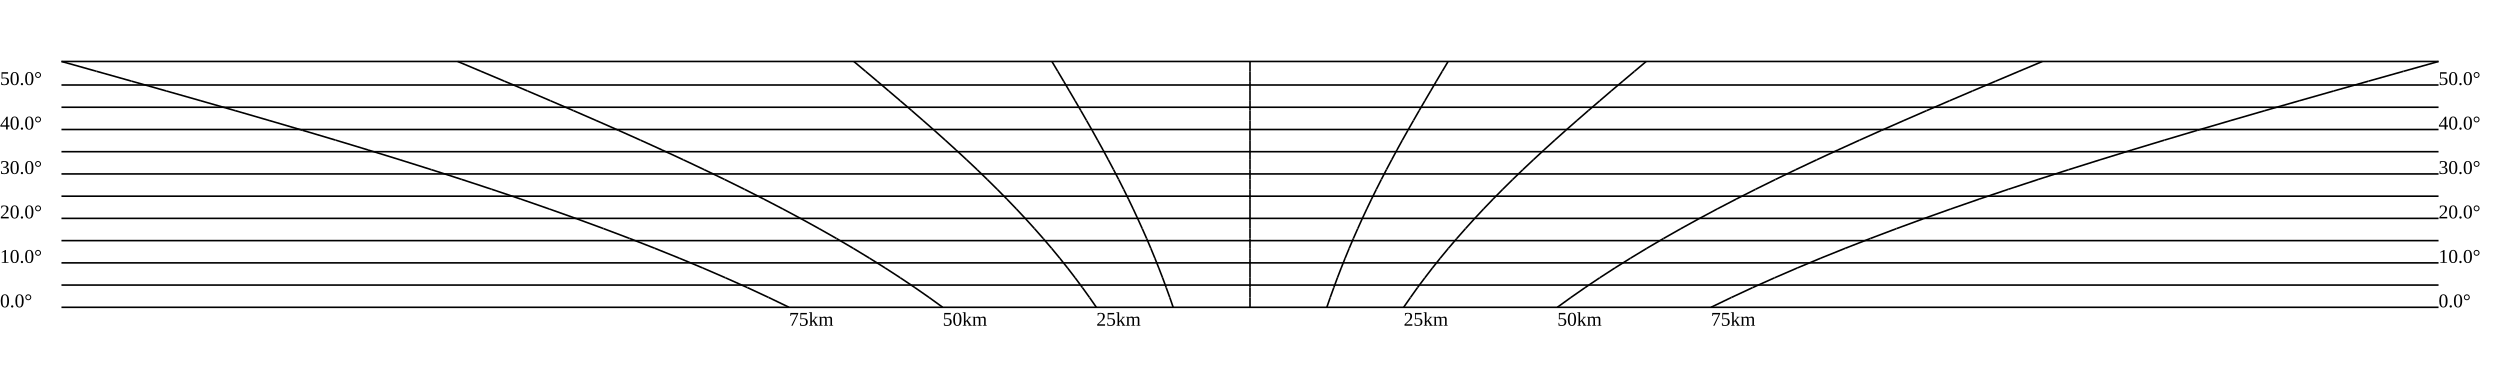
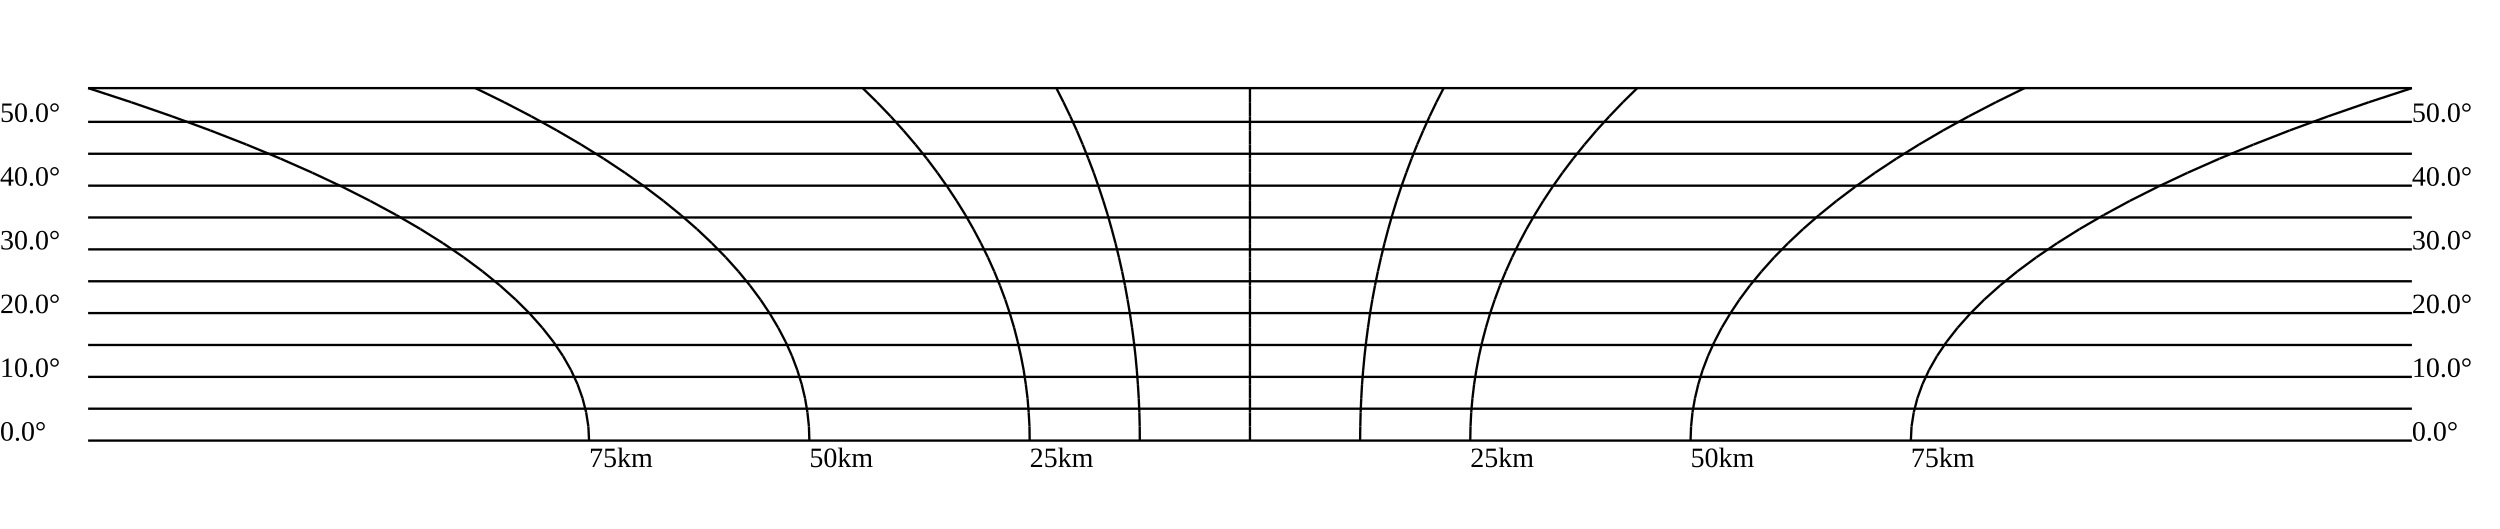
- <svg xmlns="http://www.w3.org/2000/svg" baseProfile="full" height="6.0cm" version="1.1" width="40.676cm">
+ <svg xmlns="http://www.w3.org/2000/svg" baseProfile="full" height="6.0cm" version="1.1" width="28.371cm">
  <defs />
  <g font-size="12">
-     <text x="39.676cm" y="5.0cm">0.0°</text>
+     <text x="27.371cm" y="5.0cm">0.0°</text>
    <text x="0.0cm" y="5.0cm">0.0°</text>
-     <text x="39.676cm" y="4.277cm">10.0°</text>
+     <text x="27.371cm" y="4.277cm">10.0°</text>
    <text x="0.0cm" y="4.277cm">10.0°</text>
-     <text x="39.676cm" y="3.553cm">20.0°</text>
+     <text x="27.371cm" y="3.553cm">20.0°</text>
    <text x="0.0cm" y="3.553cm">20.0°</text>
-     <text x="39.676cm" y="2.83cm">30.0°</text>
+     <text x="27.371cm" y="2.83cm">30.0°</text>
    <text x="0.0cm" y="2.83cm">30.0°</text>
-     <text x="39.676cm" y="2.107cm">40.0°</text>
+     <text x="27.371cm" y="2.107cm">40.0°</text>
    <text x="0.0cm" y="2.107cm">40.0°</text>
-     <text x="39.676cm" y="1.383cm">50.0°</text>
+     <text x="27.371cm" y="1.383cm">50.0°</text>
    <text x="0.0cm" y="1.383cm">50.0°</text>
  </g>
  <g id="vertical" stroke="black">
-     <line x1="20.338cm" x2="20.338cm" y1="1.0cm" y2="1.16cm" />
-     <line x1="20.338cm" x2="20.338cm" y1="1.16cm" y2="1.32cm" />
-     <line x1="20.338cm" x2="20.338cm" y1="1.32cm" y2="1.48cm" />
-     <line x1="20.338cm" x2="20.338cm" y1="1.48cm" y2="1.64cm" />
-     <line x1="20.338cm" x2="20.338cm" y1="1.64cm" y2="1.8cm" />
-     <line x1="20.338cm" x2="20.338cm" y1="1.8cm" y2="1.96cm" />
-     <line x1="20.338cm" x2="20.338cm" y1="1.96cm" y2="2.12cm" />
-     <line x1="20.338cm" x2="20.338cm" y1="2.12cm" y2="2.28cm" />
-     <line x1="20.338cm" x2="20.338cm" y1="2.28cm" y2="2.44cm" />
-     <line x1="20.338cm" x2="20.338cm" y1="2.44cm" y2="2.6cm" />
-     <line x1="20.338cm" x2="20.338cm" y1="2.6cm" y2="2.76cm" />
-     <line x1="20.338cm" x2="20.338cm" y1="2.76cm" y2="2.92cm" />
-     <line x1="20.338cm" x2="20.338cm" y1="2.92cm" y2="3.08cm" />
-     <line x1="20.338cm" x2="20.338cm" y1="3.08cm" y2="3.24cm" />
-     <line x1="20.338cm" x2="20.338cm" y1="3.24cm" y2="3.4cm" />
-     <line x1="20.338cm" x2="20.338cm" y1="3.4cm" y2="3.56cm" />
-     <line x1="20.338cm" x2="20.338cm" y1="3.56cm" y2="3.72cm" />
-     <line x1="20.338cm" x2="20.338cm" y1="3.72cm" y2="3.88cm" />
-     <line x1="20.338cm" x2="20.338cm" y1="3.88cm" y2="4.04cm" />
-     <line x1="20.338cm" x2="20.338cm" y1="4.04cm" y2="4.2cm" />
-     <line x1="20.338cm" x2="20.338cm" y1="4.2cm" y2="4.36cm" />
-     <line x1="20.338cm" x2="20.338cm" y1="4.36cm" y2="4.52cm" />
-     <line x1="20.338cm" x2="20.338cm" y1="4.52cm" y2="4.68cm" />
-     <line x1="20.338cm" x2="20.338cm" y1="4.68cm" y2="4.84cm" />
-     <line x1="20.338cm" x2="20.338cm" y1="4.84cm" y2="5.0cm" />
-     <line x1="27.838cm" x2="28.17cm" y1="5.0cm" y2="4.84cm" />
-     <line x1="28.17cm" x2="28.514cm" y1="4.84cm" y2="4.68cm" />
-     <line x1="28.514cm" x2="28.872cm" y1="4.68cm" y2="4.52cm" />
-     <line x1="28.872cm" x2="29.242cm" y1="4.52cm" y2="4.36cm" />
-     <line x1="29.242cm" x2="29.625cm" y1="4.36cm" y2="4.2cm" />
-     <line x1="29.625cm" x2="30.022cm" y1="4.2cm" y2="4.04cm" />
-     <line x1="30.022cm" x2="30.432cm" y1="4.04cm" y2="3.88cm" />
-     <line x1="30.432cm" x2="30.855cm" y1="3.88cm" y2="3.72cm" />
-     <line x1="30.855cm" x2="31.291cm" y1="3.72cm" y2="3.56cm" />
-     <line x1="31.291cm" x2="31.74cm" y1="3.56cm" y2="3.4cm" />
-     <line x1="31.74cm" x2="32.201cm" y1="3.4cm" y2="3.24cm" />
-     <line x1="32.201cm" x2="32.675cm" y1="3.24cm" y2="3.08cm" />
-     <line x1="32.675cm" x2="33.161cm" y1="3.08cm" y2="2.92cm" />
-     <line x1="33.161cm" x2="33.659cm" y1="2.92cm" y2="2.76cm" />
-     <line x1="33.659cm" x2="34.168cm" y1="2.76cm" y2="2.6cm" />
-     <line x1="34.168cm" x2="34.687cm" y1="2.6cm" y2="2.44cm" />
-     <line x1="34.687cm" x2="35.215cm" y1="2.44cm" y2="2.28cm" />
-     <line x1="35.215cm" x2="35.752cm" y1="2.28cm" y2="2.12cm" />
-     <line x1="35.752cm" x2="36.298cm" y1="2.12cm" y2="1.96cm" />
-     <line x1="36.298cm" x2="36.85cm" y1="1.96cm" y2="1.8cm" />
-     <line x1="36.85cm" x2="37.408cm" y1="1.8cm" y2="1.64cm" />
-     <line x1="37.408cm" x2="37.971cm" y1="1.64cm" y2="1.48cm" />
-     <line x1="37.971cm" x2="38.537cm" y1="1.48cm" y2="1.32cm" />
-     <line x1="38.537cm" x2="39.106cm" y1="1.32cm" y2="1.16cm" />
-     <line x1="39.106cm" x2="39.676cm" y1="1.16cm" y2="1.0cm" />
-     <line x1="12.838cm" x2="12.506cm" y1="5.0cm" y2="4.84cm" />
-     <line x1="12.506cm" x2="12.162cm" y1="4.84cm" y2="4.68cm" />
-     <line x1="12.162cm" x2="11.804cm" y1="4.68cm" y2="4.52cm" />
-     <line x1="11.804cm" x2="11.434cm" y1="4.52cm" y2="4.36cm" />
-     <line x1="11.434cm" x2="11.051cm" y1="4.36cm" y2="4.2cm" />
-     <line x1="11.051cm" x2="10.654cm" y1="4.2cm" y2="4.04cm" />
-     <line x1="10.654cm" x2="10.244cm" y1="4.04cm" y2="3.88cm" />
-     <line x1="10.244cm" x2="9.821cm" y1="3.88cm" y2="3.72cm" />
-     <line x1="9.821cm" x2="9.385cm" y1="3.72cm" y2="3.56cm" />
-     <line x1="9.385cm" x2="8.936cm" y1="3.56cm" y2="3.4cm" />
-     <line x1="8.936cm" x2="8.475cm" y1="3.4cm" y2="3.24cm" />
-     <line x1="8.475cm" x2="8.001cm" y1="3.24cm" y2="3.08cm" />
-     <line x1="8.001cm" x2="7.514cm" y1="3.08cm" y2="2.92cm" />
-     <line x1="7.514cm" x2="7.017cm" y1="2.92cm" y2="2.76cm" />
-     <line x1="7.017cm" x2="6.508cm" y1="2.76cm" y2="2.6cm" />
-     <line x1="6.508cm" x2="5.989cm" y1="2.6cm" y2="2.44cm" />
-     <line x1="5.989cm" x2="5.461cm" y1="2.44cm" y2="2.28cm" />
-     <line x1="5.461cm" x2="4.923cm" y1="2.28cm" y2="2.12cm" />
-     <line x1="4.923cm" x2="4.378cm" y1="2.12cm" y2="1.96cm" />
-     <line x1="4.378cm" x2="3.826cm" y1="1.96cm" y2="1.8cm" />
-     <line x1="3.826cm" x2="3.268cm" y1="1.8cm" y2="1.64cm" />
-     <line x1="3.268cm" x2="2.705cm" y1="1.64cm" y2="1.48cm" />
-     <line x1="2.705cm" x2="2.139cm" y1="1.48cm" y2="1.32cm" />
-     <line x1="2.139cm" x2="1.57cm" y1="1.32cm" y2="1.16cm" />
-     <line x1="1.57cm" x2="1.0cm" y1="1.16cm" y2="1.0cm" />
-     <line x1="25.338cm" x2="25.559cm" y1="5.0cm" y2="4.84cm" />
-     <line x1="25.559cm" x2="25.789cm" y1="4.84cm" y2="4.68cm" />
-     <line x1="25.789cm" x2="26.027cm" y1="4.68cm" y2="4.52cm" />
-     <line x1="26.027cm" x2="26.274cm" y1="4.52cm" y2="4.36cm" />
-     <line x1="26.274cm" x2="26.53cm" y1="4.36cm" y2="4.2cm" />
-     <line x1="26.53cm" x2="26.794cm" y1="4.2cm" y2="4.04cm" />
-     <line x1="26.794cm" x2="27.067cm" y1="4.04cm" y2="3.88cm" />
-     <line x1="27.067cm" x2="27.349cm" y1="3.88cm" y2="3.72cm" />
-     <line x1="27.349cm" x2="27.64cm" y1="3.72cm" y2="3.56cm" />
-     <line x1="27.64cm" x2="27.939cm" y1="3.56cm" y2="3.4cm" />
-     <line x1="27.939cm" x2="28.247cm" y1="3.4cm" y2="3.24cm" />
-     <line x1="28.247cm" x2="28.563cm" y1="3.24cm" y2="3.08cm" />
-     <line x1="28.563cm" x2="28.887cm" y1="3.08cm" y2="2.92cm" />
-     <line x1="28.887cm" x2="29.219cm" y1="2.92cm" y2="2.76cm" />
-     <line x1="29.219cm" x2="29.558cm" y1="2.76cm" y2="2.6cm" />
-     <line x1="29.558cm" x2="29.904cm" y1="2.6cm" y2="2.44cm" />
-     <line x1="29.904cm" x2="30.256cm" y1="2.44cm" y2="2.28cm" />
-     <line x1="30.256cm" x2="30.614cm" y1="2.28cm" y2="2.12cm" />
-     <line x1="30.614cm" x2="30.978cm" y1="2.12cm" y2="1.96cm" />
-     <line x1="30.978cm" x2="31.346cm" y1="1.96cm" y2="1.8cm" />
-     <line x1="31.346cm" x2="31.718cm" y1="1.8cm" y2="1.64cm" />
-     <line x1="31.718cm" x2="32.093cm" y1="1.64cm" y2="1.48cm" />
-     <line x1="32.093cm" x2="32.471cm" y1="1.48cm" y2="1.32cm" />
-     <line x1="32.471cm" x2="32.85cm" y1="1.32cm" y2="1.16cm" />
-     <line x1="32.85cm" x2="33.23cm" y1="1.16cm" y2="1.0cm" />
-     <line x1="15.338cm" x2="15.117cm" y1="5.0cm" y2="4.84cm" />
-     <line x1="15.117cm" x2="14.887cm" y1="4.84cm" y2="4.68cm" />
-     <line x1="14.887cm" x2="14.649cm" y1="4.68cm" y2="4.52cm" />
-     <line x1="14.649cm" x2="14.402cm" y1="4.52cm" y2="4.36cm" />
-     <line x1="14.402cm" x2="14.146cm" y1="4.36cm" y2="4.2cm" />
-     <line x1="14.146cm" x2="13.882cm" y1="4.2cm" y2="4.04cm" />
-     <line x1="13.882cm" x2="13.609cm" y1="4.04cm" y2="3.88cm" />
-     <line x1="13.609cm" x2="13.327cm" y1="3.88cm" y2="3.72cm" />
-     <line x1="13.327cm" x2="13.036cm" y1="3.72cm" y2="3.56cm" />
-     <line x1="13.036cm" x2="12.737cm" y1="3.56cm" y2="3.4cm" />
-     <line x1="12.737cm" x2="12.429cm" y1="3.4cm" y2="3.24cm" />
-     <line x1="12.429cm" x2="12.113cm" y1="3.24cm" y2="3.08cm" />
-     <line x1="12.113cm" x2="11.789cm" y1="3.08cm" y2="2.92cm" />
-     <line x1="11.789cm" x2="11.457cm" y1="2.92cm" y2="2.76cm" />
-     <line x1="11.457cm" x2="11.118cm" y1="2.76cm" y2="2.6cm" />
-     <line x1="11.118cm" x2="10.772cm" y1="2.6cm" y2="2.44cm" />
-     <line x1="10.772cm" x2="10.42cm" y1="2.44cm" y2="2.28cm" />
-     <line x1="10.42cm" x2="10.062cm" y1="2.28cm" y2="2.12cm" />
-     <line x1="10.062cm" x2="9.698cm" y1="2.12cm" y2="1.96cm" />
-     <line x1="9.698cm" x2="9.33cm" y1="1.96cm" y2="1.8cm" />
-     <line x1="9.33cm" x2="8.958cm" y1="1.8cm" y2="1.64cm" />
-     <line x1="8.958cm" x2="8.583cm" y1="1.64cm" y2="1.48cm" />
-     <line x1="8.583cm" x2="8.205cm" y1="1.48cm" y2="1.32cm" />
-     <line x1="8.205cm" x2="7.826cm" y1="1.32cm" y2="1.16cm" />
-     <line x1="7.826cm" x2="7.446cm" y1="1.16cm" y2="1.0cm" />
-     <line x1="22.838cm" x2="22.949cm" y1="5.0cm" y2="4.84cm" />
-     <line x1="22.949cm" x2="23.063cm" y1="4.84cm" y2="4.68cm" />
-     <line x1="23.063cm" x2="23.183cm" y1="4.68cm" y2="4.52cm" />
-     <line x1="23.183cm" x2="23.306cm" y1="4.52cm" y2="4.36cm" />
-     <line x1="23.306cm" x2="23.434cm" y1="4.36cm" y2="4.2cm" />
-     <line x1="23.434cm" x2="23.566cm" y1="4.2cm" y2="4.04cm" />
-     <line x1="23.566cm" x2="23.703cm" y1="4.04cm" y2="3.88cm" />
-     <line x1="23.703cm" x2="23.844cm" y1="3.88cm" y2="3.72cm" />
-     <line x1="23.844cm" x2="23.989cm" y1="3.72cm" y2="3.56cm" />
-     <line x1="23.989cm" x2="24.138cm" y1="3.56cm" y2="3.4cm" />
-     <line x1="24.138cm" x2="24.292cm" y1="3.4cm" y2="3.24cm" />
-     <line x1="24.292cm" x2="24.45cm" y1="3.24cm" y2="3.08cm" />
-     <line x1="24.45cm" x2="24.612cm" y1="3.08cm" y2="2.92cm" />
-     <line x1="24.612cm" x2="24.778cm" y1="2.92cm" y2="2.76cm" />
-     <line x1="24.778cm" x2="24.948cm" y1="2.76cm" y2="2.6cm" />
-     <line x1="24.948cm" x2="25.121cm" y1="2.6cm" y2="2.44cm" />
-     <line x1="25.121cm" x2="25.297cm" y1="2.44cm" y2="2.28cm" />
-     <line x1="25.297cm" x2="25.476cm" y1="2.28cm" y2="2.12cm" />
-     <line x1="25.476cm" x2="25.658cm" y1="2.12cm" y2="1.96cm" />
-     <line x1="25.658cm" x2="25.842cm" y1="1.96cm" y2="1.8cm" />
-     <line x1="25.842cm" x2="26.028cm" y1="1.8cm" y2="1.64cm" />
-     <line x1="26.028cm" x2="26.215cm" y1="1.64cm" y2="1.48cm" />
-     <line x1="26.215cm" x2="26.404cm" y1="1.48cm" y2="1.32cm" />
-     <line x1="26.404cm" x2="26.594cm" y1="1.32cm" y2="1.16cm" />
-     <line x1="26.594cm" x2="26.784cm" y1="1.16cm" y2="1.0cm" />
-     <line x1="17.838cm" x2="17.727cm" y1="5.0cm" y2="4.84cm" />
-     <line x1="17.727cm" x2="17.612cm" y1="4.84cm" y2="4.68cm" />
-     <line x1="17.612cm" x2="17.493cm" y1="4.68cm" y2="4.52cm" />
-     <line x1="17.493cm" x2="17.37cm" y1="4.52cm" y2="4.36cm" />
-     <line x1="17.37cm" x2="17.242cm" y1="4.36cm" y2="4.2cm" />
-     <line x1="17.242cm" x2="17.11cm" y1="4.2cm" y2="4.04cm" />
-     <line x1="17.11cm" x2="16.973cm" y1="4.04cm" y2="3.88cm" />
-     <line x1="16.973cm" x2="16.832cm" y1="3.88cm" y2="3.72cm" />
-     <line x1="16.832cm" x2="16.687cm" y1="3.72cm" y2="3.56cm" />
-     <line x1="16.687cm" x2="16.537cm" y1="3.56cm" y2="3.4cm" />
-     <line x1="16.537cm" x2="16.383cm" y1="3.4cm" y2="3.24cm" />
-     <line x1="16.383cm" x2="16.225cm" y1="3.24cm" y2="3.08cm" />
-     <line x1="16.225cm" x2="16.063cm" y1="3.08cm" y2="2.92cm" />
-     <line x1="16.063cm" x2="15.898cm" y1="2.92cm" y2="2.76cm" />
-     <line x1="15.898cm" x2="15.728cm" y1="2.76cm" y2="2.6cm" />
-     <line x1="15.728cm" x2="15.555cm" y1="2.6cm" y2="2.44cm" />
-     <line x1="15.555cm" x2="15.379cm" y1="2.44cm" y2="2.28cm" />
-     <line x1="15.379cm" x2="15.2cm" y1="2.28cm" y2="2.12cm" />
-     <line x1="15.2cm" x2="15.018cm" y1="2.12cm" y2="1.96cm" />
-     <line x1="15.018cm" x2="14.834cm" y1="1.96cm" y2="1.8cm" />
-     <line x1="14.834cm" x2="14.648cm" y1="1.8cm" y2="1.64cm" />
-     <line x1="14.648cm" x2="14.46cm" y1="1.64cm" y2="1.48cm" />
-     <line x1="14.46cm" x2="14.272cm" y1="1.48cm" y2="1.32cm" />
-     <line x1="14.272cm" x2="14.082cm" y1="1.32cm" y2="1.16cm" />
-     <line x1="14.082cm" x2="13.892cm" y1="1.16cm" y2="1.0cm" />
-     <line x1="21.588cm" x2="21.643cm" y1="5.0cm" y2="4.84cm" />
-     <line x1="21.643cm" x2="21.701cm" y1="4.84cm" y2="4.68cm" />
-     <line x1="21.701cm" x2="21.76cm" y1="4.68cm" y2="4.52cm" />
-     <line x1="21.76cm" x2="21.822cm" y1="4.52cm" y2="4.36cm" />
-     <line x1="21.822cm" x2="21.886cm" y1="4.36cm" y2="4.2cm" />
-     <line x1="21.886cm" x2="21.952cm" y1="4.2cm" y2="4.04cm" />
-     <line x1="21.952cm" x2="22.02cm" y1="4.04cm" y2="3.88cm" />
-     <line x1="22.02cm" x2="22.091cm" y1="3.88cm" y2="3.72cm" />
-     <line x1="22.091cm" x2="22.163cm" y1="3.72cm" y2="3.56cm" />
-     <line x1="22.163cm" x2="22.238cm" y1="3.56cm" y2="3.4cm" />
-     <line x1="22.238cm" x2="22.315cm" y1="3.4cm" y2="3.24cm" />
-     <line x1="22.315cm" x2="22.394cm" y1="3.24cm" y2="3.08cm" />
-     <line x1="22.394cm" x2="22.475cm" y1="3.08cm" y2="2.92cm" />
-     <line x1="22.475cm" x2="22.558cm" y1="2.92cm" y2="2.76cm" />
-     <line x1="22.558cm" x2="22.643cm" y1="2.76cm" y2="2.6cm" />
-     <line x1="22.643cm" x2="22.729cm" y1="2.6cm" y2="2.44cm" />
-     <line x1="22.729cm" x2="22.817cm" y1="2.44cm" y2="2.28cm" />
-     <line x1="22.817cm" x2="22.907cm" y1="2.28cm" y2="2.12cm" />
-     <line x1="22.907cm" x2="22.998cm" y1="2.12cm" y2="1.96cm" />
-     <line x1="22.998cm" x2="23.09cm" y1="1.96cm" y2="1.8cm" />
-     <line x1="23.09cm" x2="23.183cm" y1="1.8cm" y2="1.64cm" />
-     <line x1="23.183cm" x2="23.277cm" y1="1.64cm" y2="1.48cm" />
-     <line x1="23.277cm" x2="23.371cm" y1="1.48cm" y2="1.32cm" />
-     <line x1="23.371cm" x2="23.466cm" y1="1.32cm" y2="1.16cm" />
-     <line x1="23.466cm" x2="23.561cm" y1="1.16cm" y2="1.0cm" />
-     <line x1="19.088cm" x2="19.033cm" y1="5.0cm" y2="4.84cm" />
-     <line x1="19.033cm" x2="18.975cm" y1="4.84cm" y2="4.68cm" />
-     <line x1="18.975cm" x2="18.916cm" y1="4.68cm" y2="4.52cm" />
-     <line x1="18.916cm" x2="18.854cm" y1="4.52cm" y2="4.36cm" />
-     <line x1="18.854cm" x2="18.79cm" y1="4.36cm" y2="4.2cm" />
-     <line x1="18.79cm" x2="18.724cm" y1="4.2cm" y2="4.04cm" />
-     <line x1="18.724cm" x2="18.656cm" y1="4.04cm" y2="3.88cm" />
-     <line x1="18.656cm" x2="18.585cm" y1="3.88cm" y2="3.72cm" />
-     <line x1="18.585cm" x2="18.512cm" y1="3.72cm" y2="3.56cm" />
-     <line x1="18.512cm" x2="18.438cm" y1="3.56cm" y2="3.4cm" />
-     <line x1="18.438cm" x2="18.361cm" y1="3.4cm" y2="3.24cm" />
-     <line x1="18.361cm" x2="18.282cm" y1="3.24cm" y2="3.08cm" />
-     <line x1="18.282cm" x2="18.201cm" y1="3.08cm" y2="2.92cm" />
-     <line x1="18.201cm" x2="18.118cm" y1="2.92cm" y2="2.76cm" />
-     <line x1="18.118cm" x2="18.033cm" y1="2.76cm" y2="2.6cm" />
-     <line x1="18.033cm" x2="17.947cm" y1="2.6cm" y2="2.44cm" />
-     <line x1="17.947cm" x2="17.858cm" y1="2.44cm" y2="2.28cm" />
-     <line x1="17.858cm" x2="17.769cm" y1="2.28cm" y2="2.12cm" />
-     <line x1="17.769cm" x2="17.678cm" y1="2.12cm" y2="1.96cm" />
-     <line x1="17.678cm" x2="17.586cm" y1="1.96cm" y2="1.8cm" />
-     <line x1="17.586cm" x2="17.493cm" y1="1.8cm" y2="1.64cm" />
-     <line x1="17.493cm" x2="17.399cm" y1="1.64cm" y2="1.48cm" />
-     <line x1="17.399cm" x2="17.305cm" y1="1.48cm" y2="1.32cm" />
-     <line x1="17.305cm" x2="17.21cm" y1="1.32cm" y2="1.16cm" />
-     <line x1="17.21cm" x2="17.115cm" y1="1.16cm" y2="1.0cm" />
+     <line x1="14.185cm" x2="14.185cm" y1="1.0cm" y2="1.16cm" />
+     <line x1="14.185cm" x2="14.185cm" y1="1.16cm" y2="1.32cm" />
+     <line x1="14.185cm" x2="14.185cm" y1="1.32cm" y2="1.48cm" />
+     <line x1="14.185cm" x2="14.185cm" y1="1.48cm" y2="1.64cm" />
+     <line x1="14.185cm" x2="14.185cm" y1="1.64cm" y2="1.8cm" />
+     <line x1="14.185cm" x2="14.185cm" y1="1.8cm" y2="1.96cm" />
+     <line x1="14.185cm" x2="14.185cm" y1="1.96cm" y2="2.12cm" />
+     <line x1="14.185cm" x2="14.185cm" y1="2.12cm" y2="2.28cm" />
+     <line x1="14.185cm" x2="14.185cm" y1="2.28cm" y2="2.44cm" />
+     <line x1="14.185cm" x2="14.185cm" y1="2.44cm" y2="2.6cm" />
+     <line x1="14.185cm" x2="14.185cm" y1="2.6cm" y2="2.76cm" />
+     <line x1="14.185cm" x2="14.185cm" y1="2.76cm" y2="2.92cm" />
+     <line x1="14.185cm" x2="14.185cm" y1="2.92cm" y2="3.08cm" />
+     <line x1="14.185cm" x2="14.185cm" y1="3.08cm" y2="3.24cm" />
+     <line x1="14.185cm" x2="14.185cm" y1="3.24cm" y2="3.4cm" />
+     <line x1="14.185cm" x2="14.185cm" y1="3.4cm" y2="3.56cm" />
+     <line x1="14.185cm" x2="14.185cm" y1="3.56cm" y2="3.72cm" />
+     <line x1="14.185cm" x2="14.185cm" y1="3.72cm" y2="3.88cm" />
+     <line x1="14.185cm" x2="14.185cm" y1="3.88cm" y2="4.04cm" />
+     <line x1="14.185cm" x2="14.185cm" y1="4.04cm" y2="4.2cm" />
+     <line x1="14.185cm" x2="14.185cm" y1="4.2cm" y2="4.36cm" />
+     <line x1="14.185cm" x2="14.185cm" y1="4.36cm" y2="4.52cm" />
+     <line x1="14.185cm" x2="14.185cm" y1="4.52cm" y2="4.68cm" />
+     <line x1="14.185cm" x2="14.185cm" y1="4.68cm" y2="4.84cm" />
+     <line x1="14.185cm" x2="14.185cm" y1="4.84cm" y2="5.0cm" />
+     <line x1="21.685cm" x2="21.693cm" y1="5.0cm" y2="4.84cm" />
+     <line x1="21.693cm" x2="21.718cm" y1="4.84cm" y2="4.68cm" />
+     <line x1="21.718cm" x2="21.759cm" y1="4.68cm" y2="4.52cm" />
+     <line x1="21.759cm" x2="21.817cm" y1="4.52cm" y2="4.36cm" />
+     <line x1="21.817cm" x2="21.891cm" y1="4.36cm" y2="4.2cm" />
+     <line x1="21.891cm" x2="21.982cm" y1="4.2cm" y2="4.04cm" />
+     <line x1="21.982cm" x2="22.09cm" y1="4.04cm" y2="3.88cm" />
+     <line x1="22.09cm" x2="22.215cm" y1="3.88cm" y2="3.72cm" />
+     <line x1="22.215cm" x2="22.358cm" y1="3.72cm" y2="3.56cm" />
+     <line x1="22.358cm" x2="22.518cm" y1="3.56cm" y2="3.4cm" />
+     <line x1="22.518cm" x2="22.697cm" y1="3.4cm" y2="3.24cm" />
+     <line x1="22.697cm" x2="22.893cm" y1="3.24cm" y2="3.08cm" />
+     <line x1="22.893cm" x2="23.109cm" y1="3.08cm" y2="2.92cm" />
+     <line x1="23.109cm" x2="23.344cm" y1="2.92cm" y2="2.76cm" />
+     <line x1="23.344cm" x2="23.599cm" y1="2.76cm" y2="2.6cm" />
+     <line x1="23.599cm" x2="23.874cm" y1="2.6cm" y2="2.44cm" />
+     <line x1="23.874cm" x2="24.169cm" y1="2.44cm" y2="2.28cm" />
+     <line x1="24.169cm" x2="24.487cm" y1="2.28cm" y2="2.12cm" />
+     <line x1="24.487cm" x2="24.826cm" y1="2.12cm" y2="1.96cm" />
+     <line x1="24.826cm" x2="25.188cm" y1="1.96cm" y2="1.8cm" />
+     <line x1="25.188cm" x2="25.574cm" y1="1.8cm" y2="1.64cm" />
+     <line x1="25.574cm" x2="25.984cm" y1="1.64cm" y2="1.48cm" />
+     <line x1="25.984cm" x2="26.42cm" y1="1.48cm" y2="1.32cm" />
+     <line x1="26.42cm" x2="26.882cm" y1="1.32cm" y2="1.16cm" />
+     <line x1="26.882cm" x2="27.371cm" y1="1.16cm" y2="1.0cm" />
+     <line x1="6.685cm" x2="6.677cm" y1="5.0cm" y2="4.84cm" />
+     <line x1="6.677cm" x2="6.652cm" y1="4.84cm" y2="4.68cm" />
+     <line x1="6.652cm" x2="6.611cm" y1="4.68cm" y2="4.52cm" />
+     <line x1="6.611cm" x2="6.554cm" y1="4.52cm" y2="4.36cm" />
+     <line x1="6.554cm" x2="6.48cm" y1="4.36cm" y2="4.2cm" />
+     <line x1="6.48cm" x2="6.389cm" y1="4.2cm" y2="4.04cm" />
+     <line x1="6.389cm" x2="6.281cm" y1="4.04cm" y2="3.88cm" />
+     <line x1="6.281cm" x2="6.155cm" y1="3.88cm" y2="3.72cm" />
+     <line x1="6.155cm" x2="6.013cm" y1="3.72cm" y2="3.56cm" />
+     <line x1="6.013cm" x2="5.852cm" y1="3.56cm" y2="3.4cm" />
+     <line x1="5.852cm" x2="5.674cm" y1="3.4cm" y2="3.24cm" />
+     <line x1="5.674cm" x2="5.477cm" y1="3.24cm" y2="3.08cm" />
+     <line x1="5.477cm" x2="5.262cm" y1="3.08cm" y2="2.92cm" />
+     <line x1="5.262cm" x2="5.027cm" y1="2.92cm" y2="2.76cm" />
+     <line x1="5.027cm" x2="4.772cm" y1="2.76cm" y2="2.6cm" />
+     <line x1="4.772cm" x2="4.497cm" y1="2.6cm" y2="2.44cm" />
+     <line x1="4.497cm" x2="4.201cm" y1="2.44cm" y2="2.28cm" />
+     <line x1="4.201cm" x2="3.884cm" y1="2.28cm" y2="2.12cm" />
+     <line x1="3.884cm" x2="3.544cm" y1="2.12cm" y2="1.96cm" />
+     <line x1="3.544cm" x2="3.182cm" y1="1.96cm" y2="1.8cm" />
+     <line x1="3.182cm" x2="2.796cm" y1="1.8cm" y2="1.64cm" />
+     <line x1="2.796cm" x2="2.386cm" y1="1.64cm" y2="1.48cm" />
+     <line x1="2.386cm" x2="1.951cm" y1="1.48cm" y2="1.32cm" />
+     <line x1="1.951cm" x2="1.489cm" y1="1.32cm" y2="1.16cm" />
+     <line x1="1.489cm" x2="1.0cm" y1="1.16cm" y2="1.0cm" />
+     <line x1="19.185cm" x2="19.191cm" y1="5.0cm" y2="4.84cm" />
+     <line x1="19.191cm" x2="19.207cm" y1="4.84cm" y2="4.68cm" />
+     <line x1="19.207cm" x2="19.235cm" y1="4.68cm" y2="4.52cm" />
+     <line x1="19.235cm" x2="19.273cm" y1="4.52cm" y2="4.36cm" />
+     <line x1="19.273cm" x2="19.322cm" y1="4.36cm" y2="4.2cm" />
+     <line x1="19.322cm" x2="19.383cm" y1="4.2cm" y2="4.04cm" />
+     <line x1="19.383cm" x2="19.455cm" y1="4.04cm" y2="3.88cm" />
+     <line x1="19.455cm" x2="19.538cm" y1="3.88cm" y2="3.72cm" />
+     <line x1="19.538cm" x2="19.634cm" y1="3.72cm" y2="3.56cm" />
+     <line x1="19.634cm" x2="19.74cm" y1="3.56cm" y2="3.4cm" />
+     <line x1="19.74cm" x2="19.859cm" y1="3.4cm" y2="3.24cm" />
+     <line x1="19.859cm" x2="19.991cm" y1="3.24cm" y2="3.08cm" />
+     <line x1="19.991cm" x2="20.134cm" y1="3.08cm" y2="2.92cm" />
+     <line x1="20.134cm" x2="20.291cm" y1="2.92cm" y2="2.76cm" />
+     <line x1="20.291cm" x2="20.461cm" y1="2.76cm" y2="2.6cm" />
+     <line x1="20.461cm" x2="20.644cm" y1="2.6cm" y2="2.44cm" />
+     <line x1="20.644cm" x2="20.841cm" y1="2.44cm" y2="2.28cm" />
+     <line x1="20.841cm" x2="21.053cm" y1="2.28cm" y2="2.12cm" />
+     <line x1="21.053cm" x2="21.279cm" y1="2.12cm" y2="1.96cm" />
+     <line x1="21.279cm" x2="21.521cm" y1="1.96cm" y2="1.8cm" />
+     <line x1="21.521cm" x2="21.778cm" y1="1.8cm" y2="1.64cm" />
+     <line x1="21.778cm" x2="22.051cm" y1="1.64cm" y2="1.48cm" />
+     <line x1="22.051cm" x2="22.342cm" y1="1.48cm" y2="1.32cm" />
+     <line x1="22.342cm" x2="22.65cm" y1="1.32cm" y2="1.16cm" />
+     <line x1="22.65cm" x2="22.975cm" y1="1.16cm" y2="1.0cm" />
+     <line x1="9.185cm" x2="9.18cm" y1="5.0cm" y2="4.84cm" />
+     <line x1="9.18cm" x2="9.163cm" y1="4.84cm" y2="4.68cm" />
+     <line x1="9.163cm" x2="9.136cm" y1="4.68cm" y2="4.52cm" />
+     <line x1="9.136cm" x2="9.098cm" y1="4.52cm" y2="4.36cm" />
+     <line x1="9.098cm" x2="9.048cm" y1="4.36cm" y2="4.2cm" />
+     <line x1="9.048cm" x2="8.988cm" y1="4.2cm" y2="4.04cm" />
+     <line x1="8.988cm" x2="8.916cm" y1="4.04cm" y2="3.88cm" />
+     <line x1="8.916cm" x2="8.832cm" y1="3.88cm" y2="3.72cm" />
+     <line x1="8.832cm" x2="8.737cm" y1="3.72cm" y2="3.56cm" />
+     <line x1="8.737cm" x2="8.63cm" y1="3.56cm" y2="3.4cm" />
+     <line x1="8.63cm" x2="8.511cm" y1="3.4cm" y2="3.24cm" />
+     <line x1="8.511cm" x2="8.38cm" y1="3.24cm" y2="3.08cm" />
+     <line x1="8.38cm" x2="8.236cm" y1="3.08cm" y2="2.92cm" />
+     <line x1="8.236cm" x2="8.079cm" y1="2.92cm" y2="2.76cm" />
+     <line x1="8.079cm" x2="7.91cm" y1="2.76cm" y2="2.6cm" />
+     <line x1="7.91cm" x2="7.726cm" y1="2.6cm" y2="2.44cm" />
+     <line x1="7.726cm" x2="7.529cm" y1="2.44cm" y2="2.28cm" />
+     <line x1="7.529cm" x2="7.318cm" y1="2.28cm" y2="2.12cm" />
+     <line x1="7.318cm" x2="7.091cm" y1="2.12cm" y2="1.96cm" />
+     <line x1="7.091cm" x2="6.85cm" y1="1.96cm" y2="1.8cm" />
+     <line x1="6.85cm" x2="6.593cm" y1="1.8cm" y2="1.64cm" />
+     <line x1="6.593cm" x2="6.319cm" y1="1.64cm" y2="1.48cm" />
+     <line x1="6.319cm" x2="6.029cm" y1="1.48cm" y2="1.32cm" />
+     <line x1="6.029cm" x2="5.721cm" y1="1.32cm" y2="1.16cm" />
+     <line x1="5.721cm" x2="5.395cm" y1="1.16cm" y2="1.0cm" />
+     <line x1="16.685cm" x2="16.688cm" y1="5.0cm" y2="4.84cm" />
+     <line x1="16.688cm" x2="16.696cm" y1="4.84cm" y2="4.68cm" />
+     <line x1="16.696cm" x2="16.71cm" y1="4.68cm" y2="4.52cm" />
+     <line x1="16.71cm" x2="16.729cm" y1="4.52cm" y2="4.36cm" />
+     <line x1="16.729cm" x2="16.754cm" y1="4.36cm" y2="4.2cm" />
+     <line x1="16.754cm" x2="16.784cm" y1="4.2cm" y2="4.04cm" />
+     <line x1="16.784cm" x2="16.82cm" y1="4.04cm" y2="3.88cm" />
+     <line x1="16.82cm" x2="16.862cm" y1="3.88cm" y2="3.72cm" />
+     <line x1="16.862cm" x2="16.909cm" y1="3.72cm" y2="3.56cm" />
+     <line x1="16.909cm" x2="16.963cm" y1="3.56cm" y2="3.4cm" />
+     <line x1="16.963cm" x2="17.022cm" y1="3.4cm" y2="3.24cm" />
+     <line x1="17.022cm" x2="17.088cm" y1="3.24cm" y2="3.08cm" />
+     <line x1="17.088cm" x2="17.16cm" y1="3.08cm" y2="2.92cm" />
+     <line x1="17.16cm" x2="17.238cm" y1="2.92cm" y2="2.76cm" />
+     <line x1="17.238cm" x2="17.323cm" y1="2.76cm" y2="2.6cm" />
+     <line x1="17.323cm" x2="17.415cm" y1="2.6cm" y2="2.44cm" />
+     <line x1="17.415cm" x2="17.513cm" y1="2.44cm" y2="2.28cm" />
+     <line x1="17.513cm" x2="17.619cm" y1="2.28cm" y2="2.12cm" />
+     <line x1="17.619cm" x2="17.732cm" y1="2.12cm" y2="1.96cm" />
+     <line x1="17.732cm" x2="17.853cm" y1="1.96cm" y2="1.8cm" />
+     <line x1="17.853cm" x2="17.982cm" y1="1.8cm" y2="1.64cm" />
+     <line x1="17.982cm" x2="18.118cm" y1="1.64cm" y2="1.48cm" />
+     <line x1="18.118cm" x2="18.264cm" y1="1.48cm" y2="1.32cm" />
+     <line x1="18.264cm" x2="18.417cm" y1="1.32cm" y2="1.16cm" />
+     <line x1="18.417cm" x2="18.58cm" y1="1.16cm" y2="1.0cm" />
+     <line x1="11.685cm" x2="11.683cm" y1="5.0cm" y2="4.84cm" />
+     <line x1="11.683cm" x2="11.674cm" y1="4.84cm" y2="4.68cm" />
+     <line x1="11.674cm" x2="11.661cm" y1="4.68cm" y2="4.52cm" />
+     <line x1="11.661cm" x2="11.641cm" y1="4.52cm" y2="4.36cm" />
+     <line x1="11.641cm" x2="11.617cm" y1="4.36cm" y2="4.2cm" />
+     <line x1="11.617cm" x2="11.586cm" y1="4.2cm" y2="4.04cm" />
+     <line x1="11.586cm" x2="11.55cm" y1="4.04cm" y2="3.88cm" />
+     <line x1="11.55cm" x2="11.509cm" y1="3.88cm" y2="3.72cm" />
+     <line x1="11.509cm" x2="11.461cm" y1="3.72cm" y2="3.56cm" />
+     <line x1="11.461cm" x2="11.408cm" y1="3.56cm" y2="3.4cm" />
+     <line x1="11.408cm" x2="11.348cm" y1="3.4cm" y2="3.24cm" />
+     <line x1="11.348cm" x2="11.283cm" y1="3.24cm" y2="3.08cm" />
+     <line x1="11.283cm" x2="11.211cm" y1="3.08cm" y2="2.92cm" />
+     <line x1="11.211cm" x2="11.132cm" y1="2.92cm" y2="2.76cm" />
+     <line x1="11.132cm" x2="11.047cm" y1="2.76cm" y2="2.6cm" />
+     <line x1="11.047cm" x2="10.956cm" y1="2.6cm" y2="2.44cm" />
+     <line x1="10.956cm" x2="10.857cm" y1="2.44cm" y2="2.28cm" />
+     <line x1="10.857cm" x2="10.751cm" y1="2.28cm" y2="2.12cm" />
+     <line x1="10.751cm" x2="10.638cm" y1="2.12cm" y2="1.96cm" />
+     <line x1="10.638cm" x2="10.518cm" y1="1.96cm" y2="1.8cm" />
+     <line x1="10.518cm" x2="10.389cm" y1="1.8cm" y2="1.64cm" />
+     <line x1="10.389cm" x2="10.252cm" y1="1.64cm" y2="1.48cm" />
+     <line x1="10.252cm" x2="10.107cm" y1="1.48cm" y2="1.32cm" />
+     <line x1="10.107cm" x2="9.953cm" y1="1.32cm" y2="1.16cm" />
+     <line x1="9.953cm" x2="9.79cm" y1="1.16cm" y2="1.0cm" />
+     <line x1="15.435cm" x2="15.437cm" y1="5.0cm" y2="4.84cm" />
+     <line x1="15.437cm" x2="15.441cm" y1="4.84cm" y2="4.68cm" />
+     <line x1="15.441cm" x2="15.448cm" y1="4.68cm" y2="4.52cm" />
+     <line x1="15.448cm" x2="15.457cm" y1="4.52cm" y2="4.36cm" />
+     <line x1="15.457cm" x2="15.47cm" y1="4.36cm" y2="4.2cm" />
+     <line x1="15.47cm" x2="15.485cm" y1="4.2cm" y2="4.04cm" />
+     <line x1="15.485cm" x2="15.503cm" y1="4.04cm" y2="3.88cm" />
+     <line x1="15.503cm" x2="15.524cm" y1="3.88cm" y2="3.72cm" />
+     <line x1="15.524cm" x2="15.547cm" y1="3.72cm" y2="3.56cm" />
+     <line x1="15.547cm" x2="15.574cm" y1="3.56cm" y2="3.4cm" />
+     <line x1="15.574cm" x2="15.604cm" y1="3.4cm" y2="3.24cm" />
+     <line x1="15.604cm" x2="15.637cm" y1="3.24cm" y2="3.08cm" />
+     <line x1="15.637cm" x2="15.673cm" y1="3.08cm" y2="2.92cm" />
+     <line x1="15.673cm" x2="15.712cm" y1="2.92cm" y2="2.76cm" />
+     <line x1="15.712cm" x2="15.754cm" y1="2.76cm" y2="2.6cm" />
+     <line x1="15.754cm" x2="15.8cm" y1="2.6cm" y2="2.44cm" />
+     <line x1="15.8cm" x2="15.849cm" y1="2.44cm" y2="2.28cm" />
+     <line x1="15.849cm" x2="15.902cm" y1="2.28cm" y2="2.12cm" />
+     <line x1="15.902cm" x2="15.959cm" y1="2.12cm" y2="1.96cm" />
+     <line x1="15.959cm" x2="16.019cm" y1="1.96cm" y2="1.8cm" />
+     <line x1="16.019cm" x2="16.083cm" y1="1.8cm" y2="1.64cm" />
+     <line x1="16.083cm" x2="16.152cm" y1="1.64cm" y2="1.48cm" />
+     <line x1="16.152cm" x2="16.224cm" y1="1.48cm" y2="1.32cm" />
+     <line x1="16.224cm" x2="16.301cm" y1="1.32cm" y2="1.16cm" />
+     <line x1="16.301cm" x2="16.383cm" y1="1.16cm" y2="1.0cm" />
+     <line x1="12.935cm" x2="12.934cm" y1="5.0cm" y2="4.84cm" />
+     <line x1="12.934cm" x2="12.93cm" y1="4.84cm" y2="4.68cm" />
+     <line x1="12.93cm" x2="12.923cm" y1="4.68cm" y2="4.52cm" />
+     <line x1="12.923cm" x2="12.913cm" y1="4.52cm" y2="4.36cm" />
+     <line x1="12.913cm" x2="12.901cm" y1="4.36cm" y2="4.2cm" />
+     <line x1="12.901cm" x2="12.886cm" y1="4.2cm" y2="4.04cm" />
+     <line x1="12.886cm" x2="12.868cm" y1="4.04cm" y2="3.88cm" />
+     <line x1="12.868cm" x2="12.847cm" y1="3.88cm" y2="3.72cm" />
+     <line x1="12.847cm" x2="12.823cm" y1="3.72cm" y2="3.56cm" />
+     <line x1="12.823cm" x2="12.796cm" y1="3.56cm" y2="3.4cm" />
+     <line x1="12.796cm" x2="12.767cm" y1="3.4cm" y2="3.24cm" />
+     <line x1="12.767cm" x2="12.734cm" y1="3.24cm" y2="3.08cm" />
+     <line x1="12.734cm" x2="12.698cm" y1="3.08cm" y2="2.92cm" />
+     <line x1="12.698cm" x2="12.659cm" y1="2.92cm" y2="2.76cm" />
+     <line x1="12.659cm" x2="12.616cm" y1="2.76cm" y2="2.6cm" />
+     <line x1="12.616cm" x2="12.571cm" y1="2.6cm" y2="2.44cm" />
+     <line x1="12.571cm" x2="12.521cm" y1="2.44cm" y2="2.28cm" />
+     <line x1="12.521cm" x2="12.468cm" y1="2.28cm" y2="2.12cm" />
+     <line x1="12.468cm" x2="12.412cm" y1="2.12cm" y2="1.96cm" />
+     <line x1="12.412cm" x2="12.351cm" y1="1.96cm" y2="1.8cm" />
+     <line x1="12.351cm" x2="12.287cm" y1="1.8cm" y2="1.64cm" />
+     <line x1="12.287cm" x2="12.219cm" y1="1.64cm" y2="1.48cm" />
+     <line x1="12.219cm" x2="12.146cm" y1="1.48cm" y2="1.32cm" />
+     <line x1="12.146cm" x2="12.069cm" y1="1.32cm" y2="1.16cm" />
+     <line x1="12.069cm" x2="11.988cm" y1="1.16cm" y2="1.0cm" />
  </g>
-   <text x="27.838cm" y="5.3cm">75km</text>
-   <text x="12.838cm" y="5.3cm">75km</text>
-   <text x="25.338cm" y="5.3cm">50km</text>
-   <text x="15.338cm" y="5.3cm">50km</text>
-   <text x="22.838cm" y="5.3cm">25km</text>
-   <text x="17.838cm" y="5.3cm">25km</text>
+   <text x="21.685cm" y="5.3cm">75km</text>
+   <text x="6.685cm" y="5.3cm">75km</text>
+   <text x="19.185cm" y="5.3cm">50km</text>
+   <text x="9.185cm" y="5.3cm">50km</text>
+   <text x="16.685cm" y="5.3cm">25km</text>
+   <text x="11.685cm" y="5.3cm">25km</text>
  <g id="horizontal_tick" stroke="black">
-     <line x1="20.338cm" x2="39.676cm" y1="5.0cm" y2="5.0cm" />
-     <line x1="1.0cm" x2="20.338cm" y1="5.0cm" y2="5.0cm" />
-     <line x1="20.338cm" x2="39.676cm" y1="4.638cm" y2="4.638cm" />
-     <line x1="1.0cm" x2="20.338cm" y1="4.638cm" y2="4.638cm" />
-     <line x1="20.338cm" x2="39.676cm" y1="4.277cm" y2="4.277cm" />
-     <line x1="1.0cm" x2="20.338cm" y1="4.277cm" y2="4.277cm" />
-     <line x1="20.338cm" x2="39.676cm" y1="3.915cm" y2="3.915cm" />
-     <line x1="1.0cm" x2="20.338cm" y1="3.915cm" y2="3.915cm" />
-     <line x1="20.338cm" x2="39.676cm" y1="3.553cm" y2="3.553cm" />
-     <line x1="1.0cm" x2="20.338cm" y1="3.553cm" y2="3.553cm" />
-     <line x1="20.338cm" x2="39.676cm" y1="3.192cm" y2="3.192cm" />
-     <line x1="1.0cm" x2="20.338cm" y1="3.192cm" y2="3.192cm" />
-     <line x1="20.338cm" x2="39.676cm" y1="2.83cm" y2="2.83cm" />
-     <line x1="1.0cm" x2="20.338cm" y1="2.83cm" y2="2.83cm" />
-     <line x1="20.338cm" x2="39.676cm" y1="2.468cm" y2="2.468cm" />
-     <line x1="1.0cm" x2="20.338cm" y1="2.468cm" y2="2.468cm" />
-     <line x1="20.338cm" x2="39.676cm" y1="2.107cm" y2="2.107cm" />
-     <line x1="1.0cm" x2="20.338cm" y1="2.107cm" y2="2.107cm" />
-     <line x1="20.338cm" x2="39.676cm" y1="1.745cm" y2="1.745cm" />
-     <line x1="1.0cm" x2="20.338cm" y1="1.745cm" y2="1.745cm" />
-     <line x1="20.338cm" x2="39.676cm" y1="1.383cm" y2="1.383cm" />
-     <line x1="1.0cm" x2="20.338cm" y1="1.383cm" y2="1.383cm" />
-     <line x1="20.338cm" x2="39.676cm" y1="1.0cm" y2="1.0cm" />
-     <line x1="1.0cm" x2="20.338cm" y1="1.0cm" y2="1.0cm" />
+     <line x1="14.185cm" x2="27.371cm" y1="5.0cm" y2="5.0cm" />
+     <line x1="1.0cm" x2="14.185cm" y1="5.0cm" y2="5.0cm" />
+     <line x1="14.185cm" x2="27.371cm" y1="4.638cm" y2="4.638cm" />
+     <line x1="1.0cm" x2="14.185cm" y1="4.638cm" y2="4.638cm" />
+     <line x1="14.185cm" x2="27.371cm" y1="4.277cm" y2="4.277cm" />
+     <line x1="1.0cm" x2="14.185cm" y1="4.277cm" y2="4.277cm" />
+     <line x1="14.185cm" x2="27.371cm" y1="3.915cm" y2="3.915cm" />
+     <line x1="1.0cm" x2="14.185cm" y1="3.915cm" y2="3.915cm" />
+     <line x1="14.185cm" x2="27.371cm" y1="3.553cm" y2="3.553cm" />
+     <line x1="1.0cm" x2="14.185cm" y1="3.553cm" y2="3.553cm" />
+     <line x1="14.185cm" x2="27.371cm" y1="3.192cm" y2="3.192cm" />
+     <line x1="1.0cm" x2="14.185cm" y1="3.192cm" y2="3.192cm" />
+     <line x1="14.185cm" x2="27.371cm" y1="2.83cm" y2="2.83cm" />
+     <line x1="1.0cm" x2="14.185cm" y1="2.83cm" y2="2.83cm" />
+     <line x1="14.185cm" x2="27.371cm" y1="2.468cm" y2="2.468cm" />
+     <line x1="1.0cm" x2="14.185cm" y1="2.468cm" y2="2.468cm" />
+     <line x1="14.185cm" x2="27.371cm" y1="2.107cm" y2="2.107cm" />
+     <line x1="1.0cm" x2="14.185cm" y1="2.107cm" y2="2.107cm" />
+     <line x1="14.185cm" x2="27.371cm" y1="1.745cm" y2="1.745cm" />
+     <line x1="1.0cm" x2="14.185cm" y1="1.745cm" y2="1.745cm" />
+     <line x1="14.185cm" x2="27.371cm" y1="1.383cm" y2="1.383cm" />
+     <line x1="1.0cm" x2="14.185cm" y1="1.383cm" y2="1.383cm" />
+     <line x1="14.185cm" x2="27.371cm" y1="1.0cm" y2="1.0cm" />
+     <line x1="1.0cm" x2="14.185cm" y1="1.0cm" y2="1.0cm" />
  </g>
</svg>
